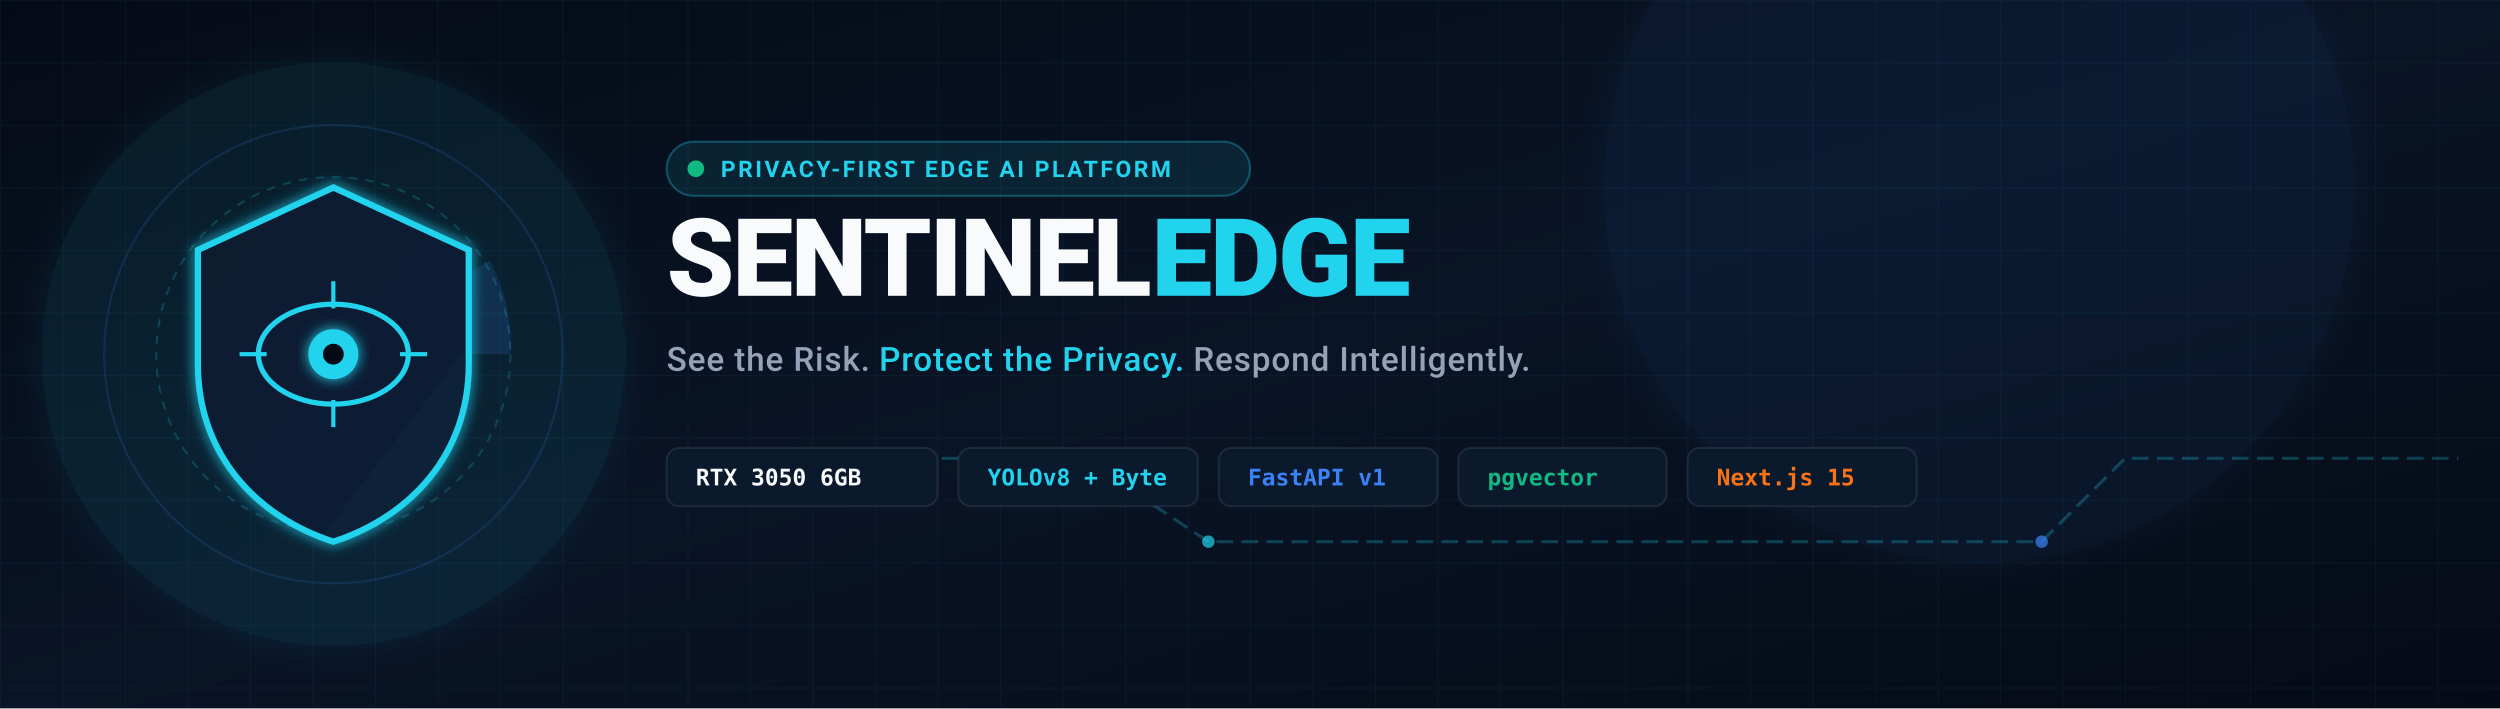
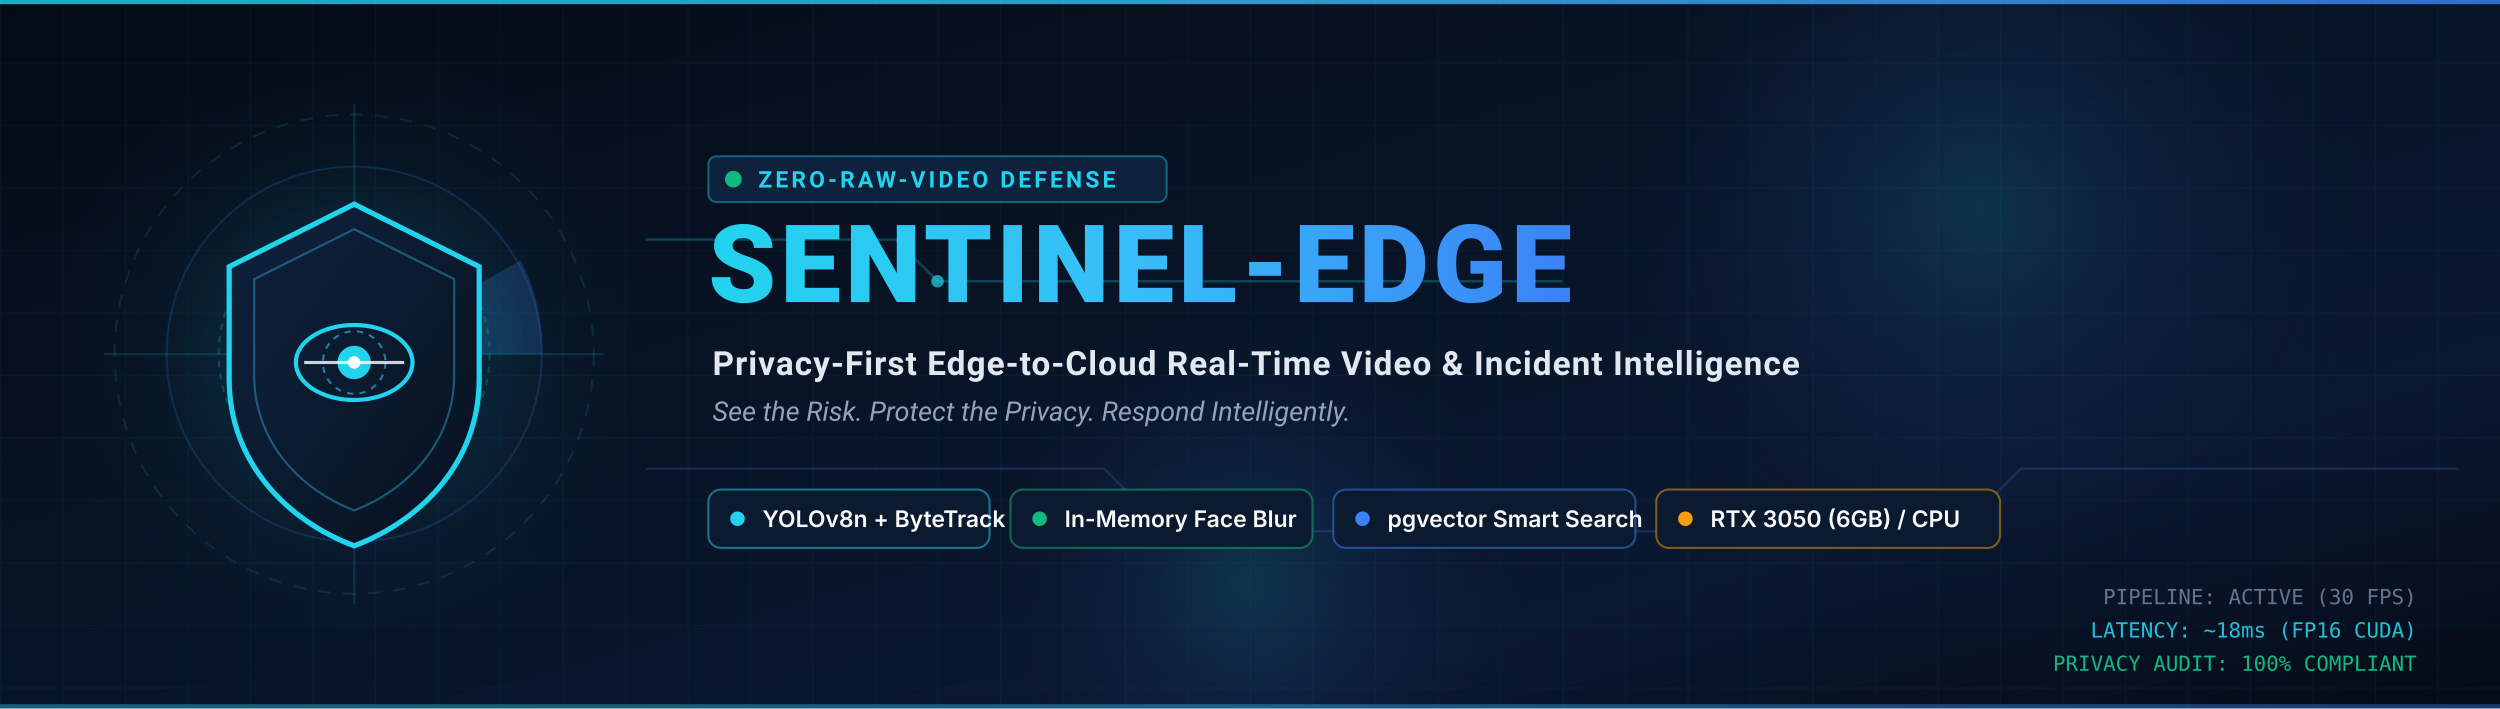
- <svg xmlns="http://www.w3.org/2000/svg" viewBox="0 0 1200 340" width="100%" height="340">
+ <svg xmlns="http://www.w3.org/2000/svg" viewBox="0 0 1200 340" width="1200" height="340">
  <defs>
    <linearGradient id="bgGrad" x1="0%" y1="0%" x2="100%" y2="100%">
      <stop offset="0%" stop-color="#050B16" />
-       <stop offset="50%" stop-color="#091426" />
+       <stop offset="45%" stop-color="#081426" />
+       <stop offset="75%" stop-color="#0A1830" />
      <stop offset="100%" stop-color="#050B16" />
    </linearGradient>
    <linearGradient id="cyanGrad" x1="0%" y1="0%" x2="100%" y2="0%">
      <stop offset="0%" stop-color="#22D3EE" />
+       <stop offset="50%" stop-color="#38BDF8" />
      <stop offset="100%" stop-color="#3B82F6" />
    </linearGradient>
    <linearGradient id="shieldGrad" x1="0%" y1="0%" x2="100%" y2="100%">
-       <stop offset="0%" stop-color="#0B192D" />
-       <stop offset="100%" stop-color="#10223A" />
+       <stop offset="0%" stop-color="#0E223D" />
+       <stop offset="50%" stop-color="#0B1A2E" />
+       <stop offset="100%" stop-color="#071220" />
    </linearGradient>
-     <filter id="glow" x="-20%" y="-20%" width="140%" height="140%">
-       <feGaussianBlur stdDeviation="8" result="blur" />
-       <feComposite in="SourceGraphic" in2="blur" operator="over" />
-     </filter>
-     <filter id="subtleGlow" x="-20%" y="-20%" width="140%" height="140%">
-       <feGaussianBlur stdDeviation="3" result="blur" />
-       <feComposite in="SourceGraphic" in2="blur" operator="over" />
-     </filter>
+     <radialGradient id="orbGlow" cx="50%" cy="50%" r="50%">
+       <stop offset="0%" stop-color="#22D3EE" stop-opacity="0.16" />
+       <stop offset="50%" stop-color="#3B82F6" stop-opacity="0.06" />
+       <stop offset="100%" stop-color="#050B16" stop-opacity="0" />
+     </radialGradient>
+     <radialGradient id="radarOrb" cx="50%" cy="50%" r="50%">
+       <stop offset="0%" stop-color="#22D3EE" stop-opacity="0.22" />
+       <stop offset="60%" stop-color="#22D3EE" stop-opacity="0.03" />
+       <stop offset="100%" stop-color="#050B16" stop-opacity="0" />
+     </radialGradient>
    <pattern id="grid" width="30" height="30" patternUnits="userSpaceOnUse">
-       <path d="M 30 0 L 0 0 0 30" fill="none" stroke="rgba(34, 211, 238, 0.05)" stroke-width="1" />
+       <path d="M 30 0 L 0 0 0 30" fill="none" stroke="#22D3EE" stroke-opacity="0.04" stroke-width="1" />
    </pattern>
-     <style>
-       @keyframes pulse {
-         0%, 100% { opacity: 0.8; transform: scale(1); }
-         50% { opacity: 1; transform: scale(1.03); }
-       }
-       @keyframes scanline {
-         0% { transform: translateY(-30px); opacity: 0; }
-         20% { opacity: 0.8; }
-         80% { opacity: 0.8; }
-         100% { transform: translateY(320px); opacity: 0; }
-       }
-       @keyframes radarRotate {
-         from { transform: rotate(0deg); }
-         to { transform: rotate(360deg); }
-       }
-       @keyframes wave {
-         0%, 100% { stroke-dashoffset: 0; }
-         50% { stroke-dashoffset: 40; }
-       }
-       .shield-group {
-         transform-origin: 160px 170px;
-         animation: pulse 4s ease-in-out infinite;
-       }
-       .radar-sweep {
-         transform-origin: 160px 170px;
-         animation: radarRotate 6s linear infinite;
-       }
-       .scan-beam {
-         animation: scanline 4s ease-in-out infinite;
-       }
-       .telemetry-line {
-         stroke-dasharray: 8 4;
-         animation: wave 3s linear infinite;
-       }
-     </style>
  </defs>
-   <rect width="100%" height="100%" fill="url(#bgGrad)" />
-   <rect width="100%" height="100%" fill="url(#grid)" />
-   <circle cx="160" cy="170" r="140" fill="#22D3EE" opacity="0.08" filter="url(#glow)" />
-   <circle cx="950" cy="90" r="180" fill="#3B82F6" opacity="0.06" filter="url(#glow)" />
-   <line x1="0" y1="0" x2="1200" y2="0" stroke="url(#cyanGrad)" stroke-width="2" opacity="0.6" class="scan-beam" filter="url(#subtleGlow)" />
-   <path d="M 320 220 L 520 220 L 580 260 L 980 260 L 1020 220 L 1180 220" fill="none" stroke="#22D3EE" stroke-width="1.5" opacity="0.25" class="telemetry-line" />
-   <circle cx="580" cy="260" r="3" fill="#22D3EE" opacity="0.7" />
-   <circle cx="980" cy="260" r="3" fill="#3B82F6" opacity="0.7" />
-   <g class="shield-group">
-     <circle cx="160" cy="170" r="85" fill="none" stroke="#22D3EE" stroke-width="1" opacity="0.2" stroke-dasharray="4 4" />
-     <circle cx="160" cy="170" r="110" fill="none" stroke="#3B82F6" stroke-width="1" opacity="0.15" />
-     <path d="M 160 170 L 235 125 A 85 85 0 0 1 245 170 Z" fill="url(#cyanGrad)" opacity="0.15" class="radar-sweep" />
-     <path d="M 160 90 L 225 120 V 175 C 225 218 197 248 160 260 C 123 248 95 218 95 175 V 120 Z" fill="url(#shieldGrad)" stroke="#22D3EE" stroke-width="3" filter="url(#subtleGlow)" />
-     <ellipse cx="160" cy="170" rx="36" ry="24" fill="none" stroke="#22D3EE" stroke-width="2.5" />
-     <circle cx="160" cy="170" r="12" fill="#22D3EE" filter="url(#subtleGlow)">
-       <animate attributeName="r" values="10;13;10" dur="2.5s" repeatCount="indefinite" />
-     </circle>
-     <circle cx="160" cy="170" r="5" fill="#050B16" />
-     <line x1="160" y1="135" x2="160" y2="148" stroke="#22D3EE" stroke-width="2" />
-     <line x1="160" y1="192" x2="160" y2="205" stroke="#22D3EE" stroke-width="2" />
-     <line x1="115" y1="170" x2="128" y2="170" stroke="#22D3EE" stroke-width="2" />
-     <line x1="192" y1="170" x2="205" y2="170" stroke="#22D3EE" stroke-width="2" />
+   <rect width="1200" height="340" fill="url(#bgGrad)" />
+   <rect width="1200" height="340" fill="url(#grid)" />
+   <circle cx="170" cy="170" r="160" fill="url(#radarOrb)" />
+   <circle cx="950" cy="100" r="200" fill="url(#orbGlow)" />
+   <circle cx="600" cy="280" r="140" fill="url(#orbGlow)" />
+   <rect x="0" y="0" width="1200" height="2" fill="url(#cyanGrad)" opacity="0.8" />
+   <rect x="0" y="338" width="1200" height="2" fill="url(#cyanGrad)" opacity="0.4" />
+   <path d="M 310 115 L 430 115 L 450 135 L 750 135" fill="none" stroke="#22D3EE" stroke-width="1.2" stroke-opacity="0.25" />
+   <circle cx="450" cy="135" r="3" fill="#22D3EE" opacity="0.7" />
+   <path d="M 310 225 L 530 225 L 560 255 L 940 255 L 970 225 L 1180 225" fill="none" stroke="#3B82F6" stroke-width="1.2" stroke-opacity="0.2" />
+   <circle cx="560" cy="255" r="3" fill="#3B82F6" opacity="0.6" />
+   <circle cx="940" cy="255" r="3" fill="#22D3EE" opacity="0.6" />
+   <g transform="translate(170, 170)">
+     <circle cx="0" cy="0" r="115" fill="none" stroke="#22D3EE" stroke-width="1" stroke-opacity="0.12" stroke-dasharray="6 6" />
+     <circle cx="0" cy="0" r="90" fill="none" stroke="#3B82F6" stroke-width="1" stroke-opacity="0.18" />
+     <circle cx="0" cy="0" r="65" fill="none" stroke="#22D3EE" stroke-width="1" stroke-opacity="0.22" stroke-dasharray="3 3" />
+     <line x1="-120" y1="0" x2="120" y2="0" stroke="#22D3EE" stroke-width="1" stroke-opacity="0.15" />
+     <line x1="0" y1="-120" x2="0" y2="120" stroke="#22D3EE" stroke-width="1" stroke-opacity="0.15" />
+     <path d="M 0 0 L 80 -45 A 90 90 0 0 1 90 0 Z" fill="url(#cyanGrad)" opacity="0.2" />
+     <path d="M 0 -72 L 60 -42 V 12 C 60 52 32 80 0 92 C -32 80 -60 52 -60 12 V -42 Z" fill="url(#shieldGrad)" stroke="#22D3EE" stroke-width="2.5" />
+     <path d="M 0 -60 L 48 -36 V 10 C 48 42 26 65 0 75 C -26 65 -48 42 -48 10 V -36 Z" fill="none" stroke="#38BDF8" stroke-width="1" stroke-opacity="0.4" />
+     <ellipse cx="0" cy="4" rx="28" ry="18" fill="none" stroke="#22D3EE" stroke-width="2" />
+     <circle cx="0" cy="4" r="8" fill="#22D3EE" />
+     <circle cx="0" cy="4" r="3" fill="#FFFFFF" />
+     <circle cx="0" cy="4" r="15" fill="none" stroke="#38BDF8" stroke-width="1" stroke-opacity="0.6" stroke-dasharray="3 3" />
+     <line x1="-24" y1="4" x2="24" y2="4" stroke="#FFFFFF" stroke-width="1.5" opacity="0.8" />
  </g>
-   <g transform="translate(320, 0)">
-     <g transform="translate(0, 68)">
-       <rect width="280" height="26" rx="13" fill="rgba(34, 211, 238, 0.1)" stroke="rgba(34, 211, 238, 0.3)" stroke-width="1" />
-       <circle cx="14" cy="13" r="4" fill="#10B981">
-         <animate attributeName="opacity" values="1;0.3;1" dur="1.5s" repeatCount="indefinite" />
-       </circle>
-       <text x="26" y="17" fill="#22D3EE" font-family="-apple-system, BlinkMacSystemFont, 'Segoe UI', Roboto, Helvetica, Arial, sans-serif" font-size="11" font-weight="700" letter-spacing="1.2">PRIVACY-FIRST EDGE AI PLATFORM</text>
+   <g transform="translate(340, 75)">
+     <rect x="0" y="0" width="220" height="22" rx="4" fill="#0E223D" stroke="#22D3EE" stroke-width="1" stroke-opacity="0.4" />
+     <circle cx="12" cy="11" r="4" fill="#10B981" />
+     <text x="24" y="15" fill="#22D3EE" font-family="-apple-system, BlinkMacSystemFont, 'Segoe UI', Roboto, monospace" font-size="11" font-weight="700" letter-spacing="1.5">ZERO-RAW-VIDEO DEFENSE</text>
+   </g>
+   <text x="340" y="145" fill="url(#cyanGrad)" font-family="-apple-system, BlinkMacSystemFont, 'Segoe UI', Roboto, sans-serif" font-size="52" font-weight="900" letter-spacing="2">SENTINEL-EDGE</text>
+   <text x="342" y="180" fill="#E2E8F0" font-family="-apple-system, BlinkMacSystemFont, 'Segoe UI', Roboto, sans-serif" font-size="16" font-weight="600" letter-spacing="0.5">Privacy-First Edge-to-Cloud Real-Time Video &amp; Incident Intelligence</text>
+   <text x="342" y="202" fill="#94A3B8" font-family="-apple-system, BlinkMacSystemFont, 'Segoe UI', Roboto, sans-serif" font-size="13" font-style="italic">See the Risk. Protect the Privacy. Respond Intelligently.</text>
+   <g transform="translate(340, 235)">
+     <g transform="translate(0, 0)">
+       <rect width="135" height="28" rx="6" fill="#0B1A2E" stroke="#22D3EE" stroke-width="1" stroke-opacity="0.5" />
+       <circle cx="14" cy="14" r="3.5" fill="#22D3EE" />
+       <text x="26" y="18" fill="#F8FAFC" font-family="-apple-system, sans-serif" font-size="11" font-weight="600">YOLOv8n + ByteTrack</text>
    </g>
-     <text x="0" y="142" fill="#F8FAFC" font-family="-apple-system, BlinkMacSystemFont, 'Segoe UI', Roboto, Helvetica, Arial, sans-serif" font-size="52" font-weight="900" letter-spacing="-1">
-       SENTINEL<tspan fill="#22D3EE">EDGE</tspan>
-     </text>
-     <text x="0" y="178" fill="#94A3B8" font-family="-apple-system, BlinkMacSystemFont, 'Segoe UI', Roboto, Helvetica, Arial, sans-serif" font-size="16" font-weight="500" letter-spacing="0.4">
-       See the Risk. <tspan fill="#22D3EE">Protect the Privacy.</tspan> Respond Intelligently.
-     </text>
-     <g transform="translate(0, 215)">
-       <rect x="0" y="0" width="130" height="28" rx="6" fill="#0B192D" stroke="rgba(255,255,255,0.08)" />
-       <text x="14" y="18" fill="#F8FAFC" font-family="monospace" font-size="11" font-weight="600">RTX 3050 6GB</text>
-       <rect x="140" y="0" width="115" height="28" rx="6" fill="#0B192D" stroke="rgba(255,255,255,0.08)" />
-       <text x="154" y="18" fill="#22D3EE" font-family="monospace" font-size="11" font-weight="600">YOLOv8 + Byte</text>
-       <rect x="265" y="0" width="105" height="28" rx="6" fill="#0B192D" stroke="rgba(255,255,255,0.08)" />
-       <text x="279" y="18" fill="#3B82F6" font-family="monospace" font-size="11" font-weight="600">FastAPI v1</text>
-       <rect x="380" y="0" width="100" height="28" rx="6" fill="#0B192D" stroke="rgba(255,255,255,0.08)" />
-       <text x="394" y="18" fill="#10B981" font-family="monospace" font-size="11" font-weight="600">pgvector</text>
-       <rect x="490" y="0" width="110" height="28" rx="6" fill="#0B192D" stroke="rgba(255,255,255,0.08)" />
-       <text x="504" y="18" fill="#F97316" font-family="monospace" font-size="11" font-weight="600">Next.js 15</text>
+     <g transform="translate(145, 0)">
+       <rect width="145" height="28" rx="6" fill="#0B1A2E" stroke="#10B981" stroke-width="1" stroke-opacity="0.5" />
+       <circle cx="14" cy="14" r="3.5" fill="#10B981" />
+       <text x="26" y="18" fill="#F8FAFC" font-family="-apple-system, sans-serif" font-size="11" font-weight="600">In-Memory Face Blur</text>
+     </g>
+     <g transform="translate(300, 0)">
+       <rect width="145" height="28" rx="6" fill="#0B1A2E" stroke="#3B82F6" stroke-width="1" stroke-opacity="0.5" />
+       <circle cx="14" cy="14" r="3.5" fill="#3B82F6" />
+       <text x="26" y="18" fill="#F8FAFC" font-family="-apple-system, sans-serif" font-size="11" font-weight="600">pgvector Smart Search</text>
+     </g>
+     <g transform="translate(455, 0)">
+       <rect width="165" height="28" rx="6" fill="#0B1A2E" stroke="#F59E0B" stroke-width="1" stroke-opacity="0.5" />
+       <circle cx="14" cy="14" r="3.5" fill="#F59E0B" />
+       <text x="26" y="18" fill="#F8FAFC" font-family="-apple-system, sans-serif" font-size="11" font-weight="600">RTX 3050 (6GB) / CPU</text>
    </g>
  </g>
+   <g transform="translate(980, 290)">
+     <text x="180" y="0" text-anchor="end" fill="#64748B" font-family="monospace" font-size="10">PIPELINE: ACTIVE (30 FPS)</text>
+     <text x="180" y="16" text-anchor="end" fill="#22D3EE" font-family="monospace" font-size="10" opacity="0.9">LATENCY: ~18ms (FP16 CUDA)</text>
+     <text x="180" y="32" text-anchor="end" fill="#10B981" font-family="monospace" font-size="10">PRIVACY AUDIT: 100% COMPLIANT</text>
+   </g>
</svg>
